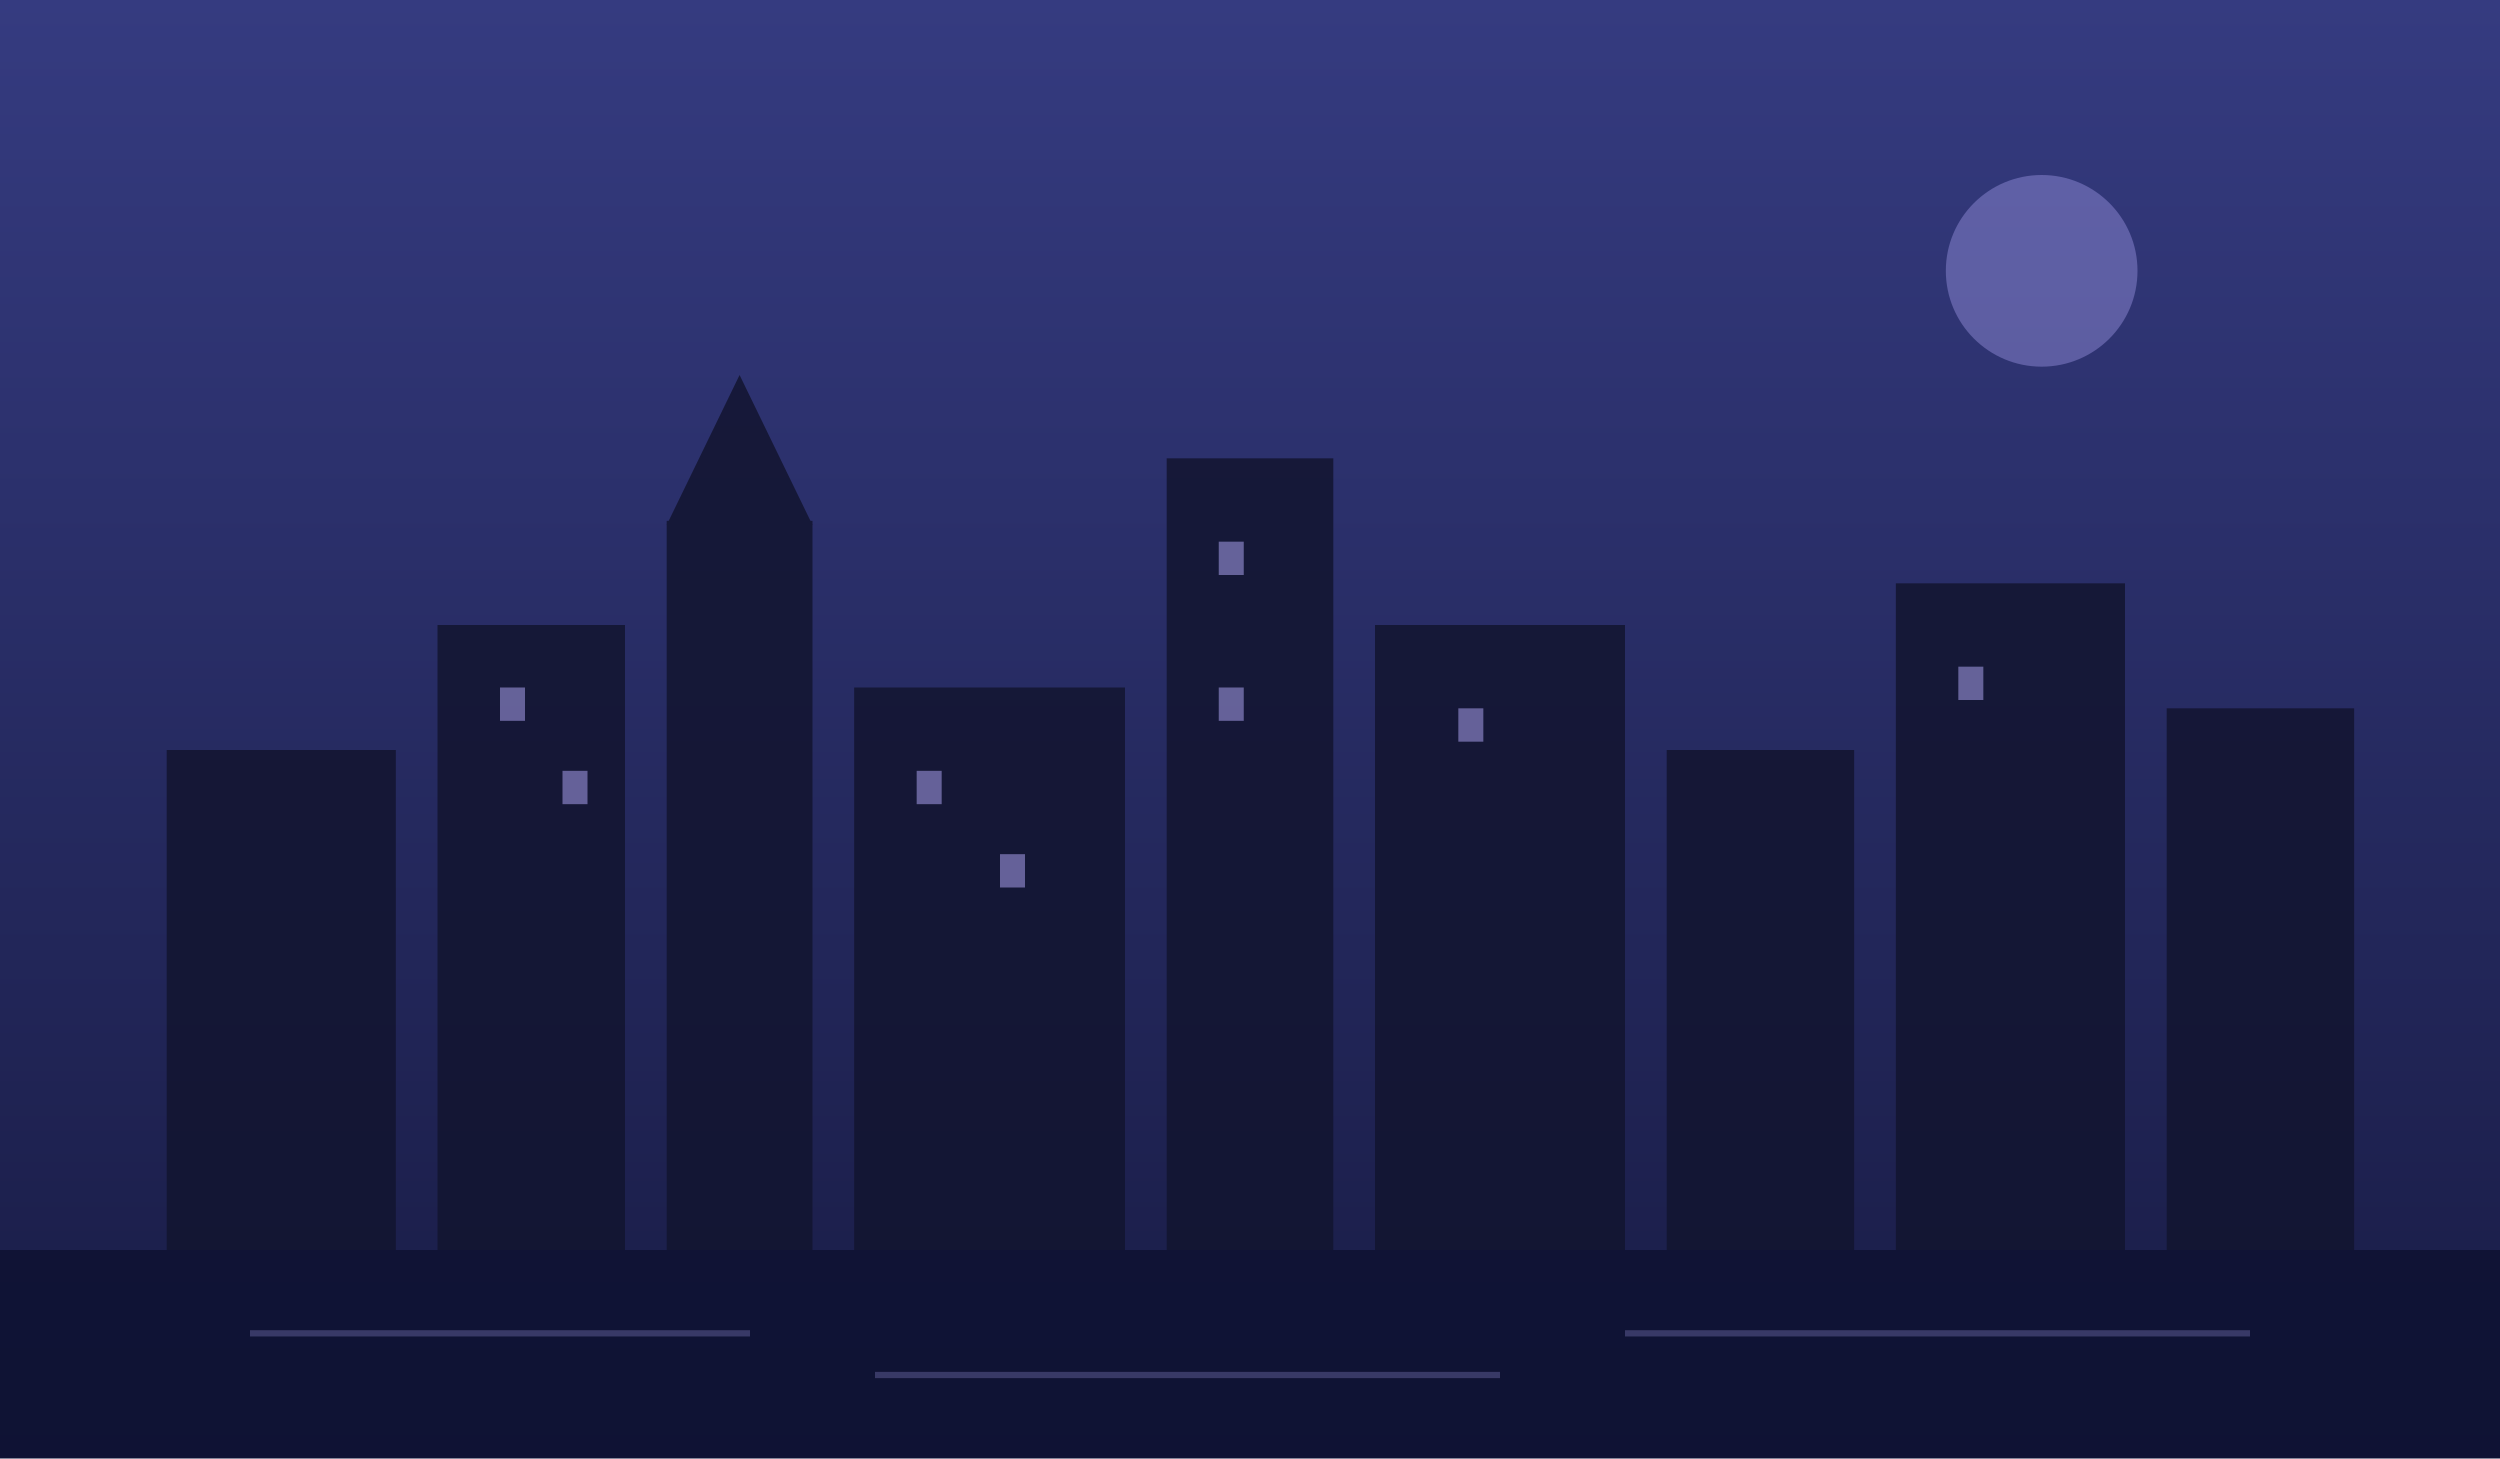
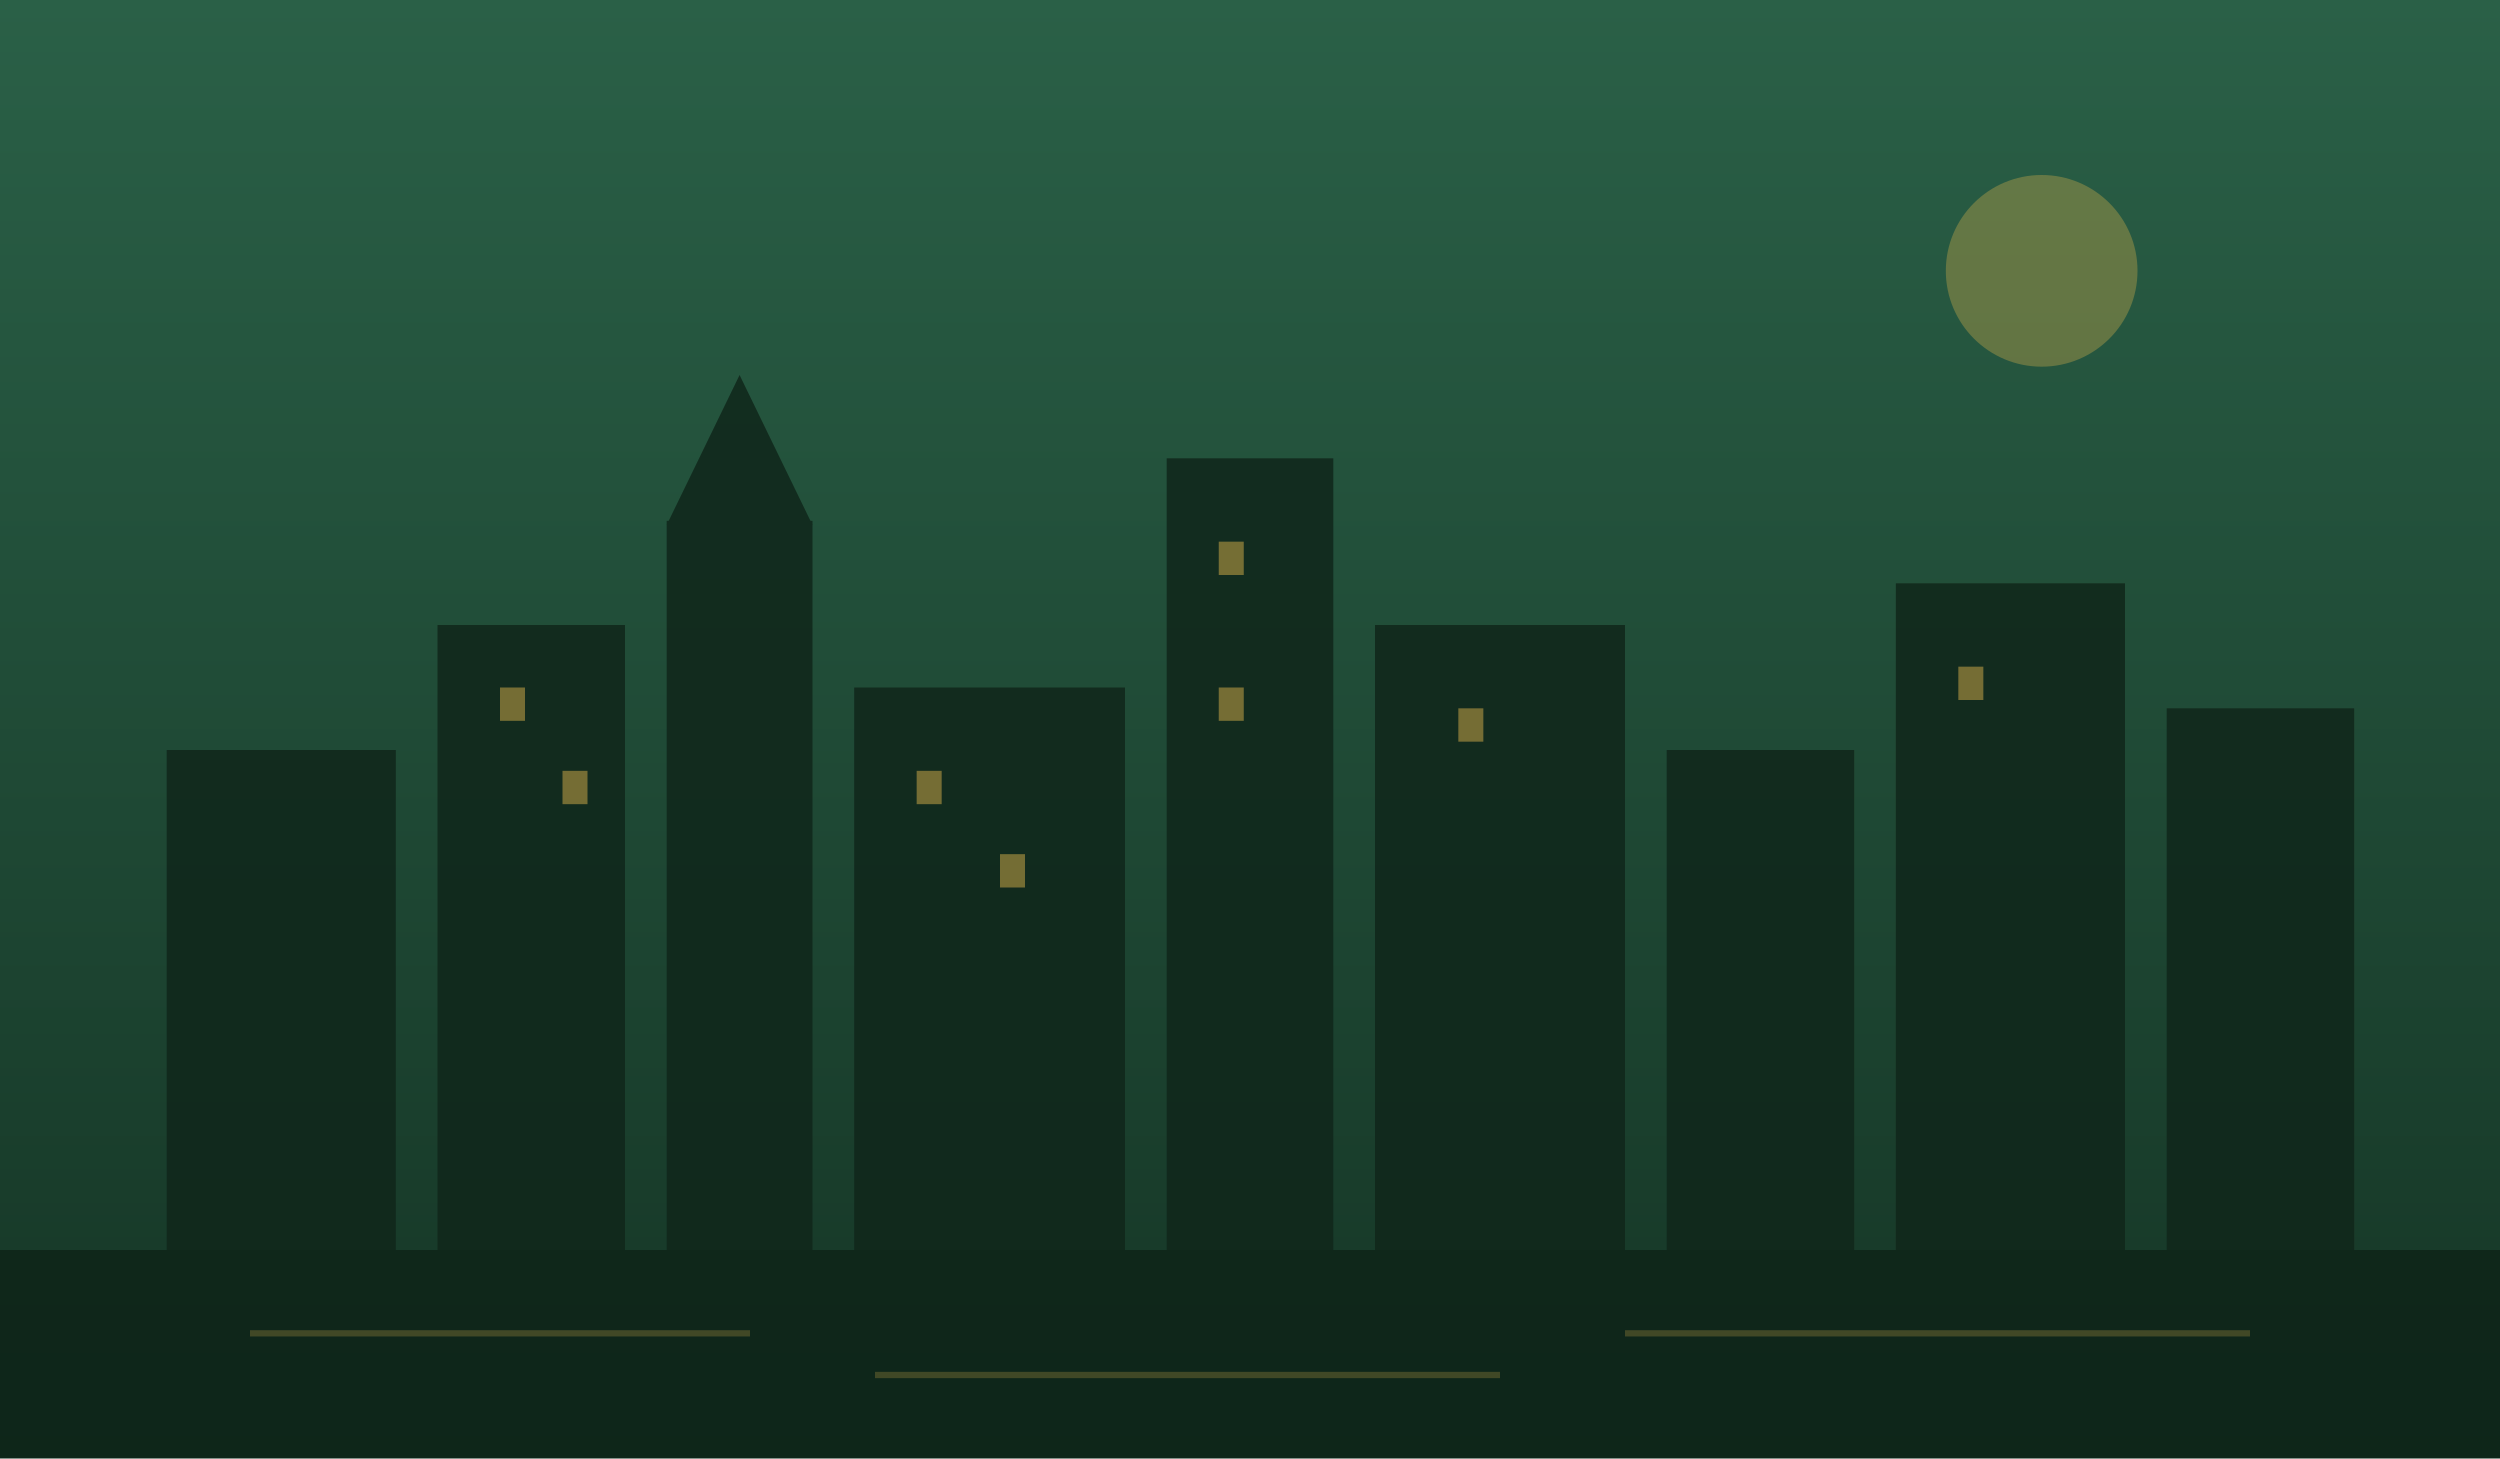
<svg xmlns="http://www.w3.org/2000/svg" viewBox="0 0 1200 700">
  <defs>
    <linearGradient id="s" x1="0" y1="0" x2="0" y2="1">
-       <stop offset="0" stop-color="#353B80" />
-       <stop offset="1" stop-color="#181B44" />
+       <stop offset="0" stop-color="#2A6047" />
+       <stop offset="1" stop-color="#153525" />
    </linearGradient>
  </defs>
  <rect width="1200" height="700" fill="url(#s)" />
-   <circle cx="980" cy="130" r="46" fill="#B5ABFC" opacity="0.35" />
-   <g fill="#12142F" opacity="0.85">
+   <circle cx="980" cy="130" r="46" fill="#D8B04A" opacity="0.35" />
+   <g fill="#0F261A" opacity="0.85">
    <rect x="80" y="360" width="110" height="240" />
    <rect x="210" y="300" width="90" height="300" />
    <rect x="320" y="250" width="70" height="350" />
    <polygon points="355,180 320,252 390,252" />
    <rect x="410" y="330" width="130" height="270" />
    <rect x="560" y="220" width="80" height="380" />
    <rect x="660" y="300" width="120" height="300" />
    <rect x="800" y="360" width="90" height="240" />
    <rect x="910" y="280" width="110" height="320" />
    <rect x="1040" y="340" width="90" height="260" />
  </g>
-   <g fill="#B5ABFC" opacity="0.5">
+   <g fill="#D8B04A" opacity="0.5">
    <rect x="240" y="330" width="12" height="16" />
    <rect x="270" y="370" width="12" height="16" />
    <rect x="440" y="370" width="12" height="16" />
    <rect x="480" y="410" width="12" height="16" />
    <rect x="585" y="260" width="12" height="16" />
    <rect x="585" y="330" width="12" height="16" />
    <rect x="700" y="340" width="12" height="16" />
    <rect x="940" y="320" width="12" height="16" />
  </g>
-   <path d="M0 600 h1200 v100 H0 z" fill="#0D1030" opacity="0.8" />
-   <g stroke="#B5ABFC" opacity="0.25" stroke-width="3">
+   <path d="M0 600 h1200 v100 H0 z" fill="#0C2216" opacity="0.8" />
+   <g stroke="#D8B04A" opacity="0.25" stroke-width="3">
    <path d="M120 640 h240 M420 660 h300 M780 640 h300" />
  </g>
</svg>
